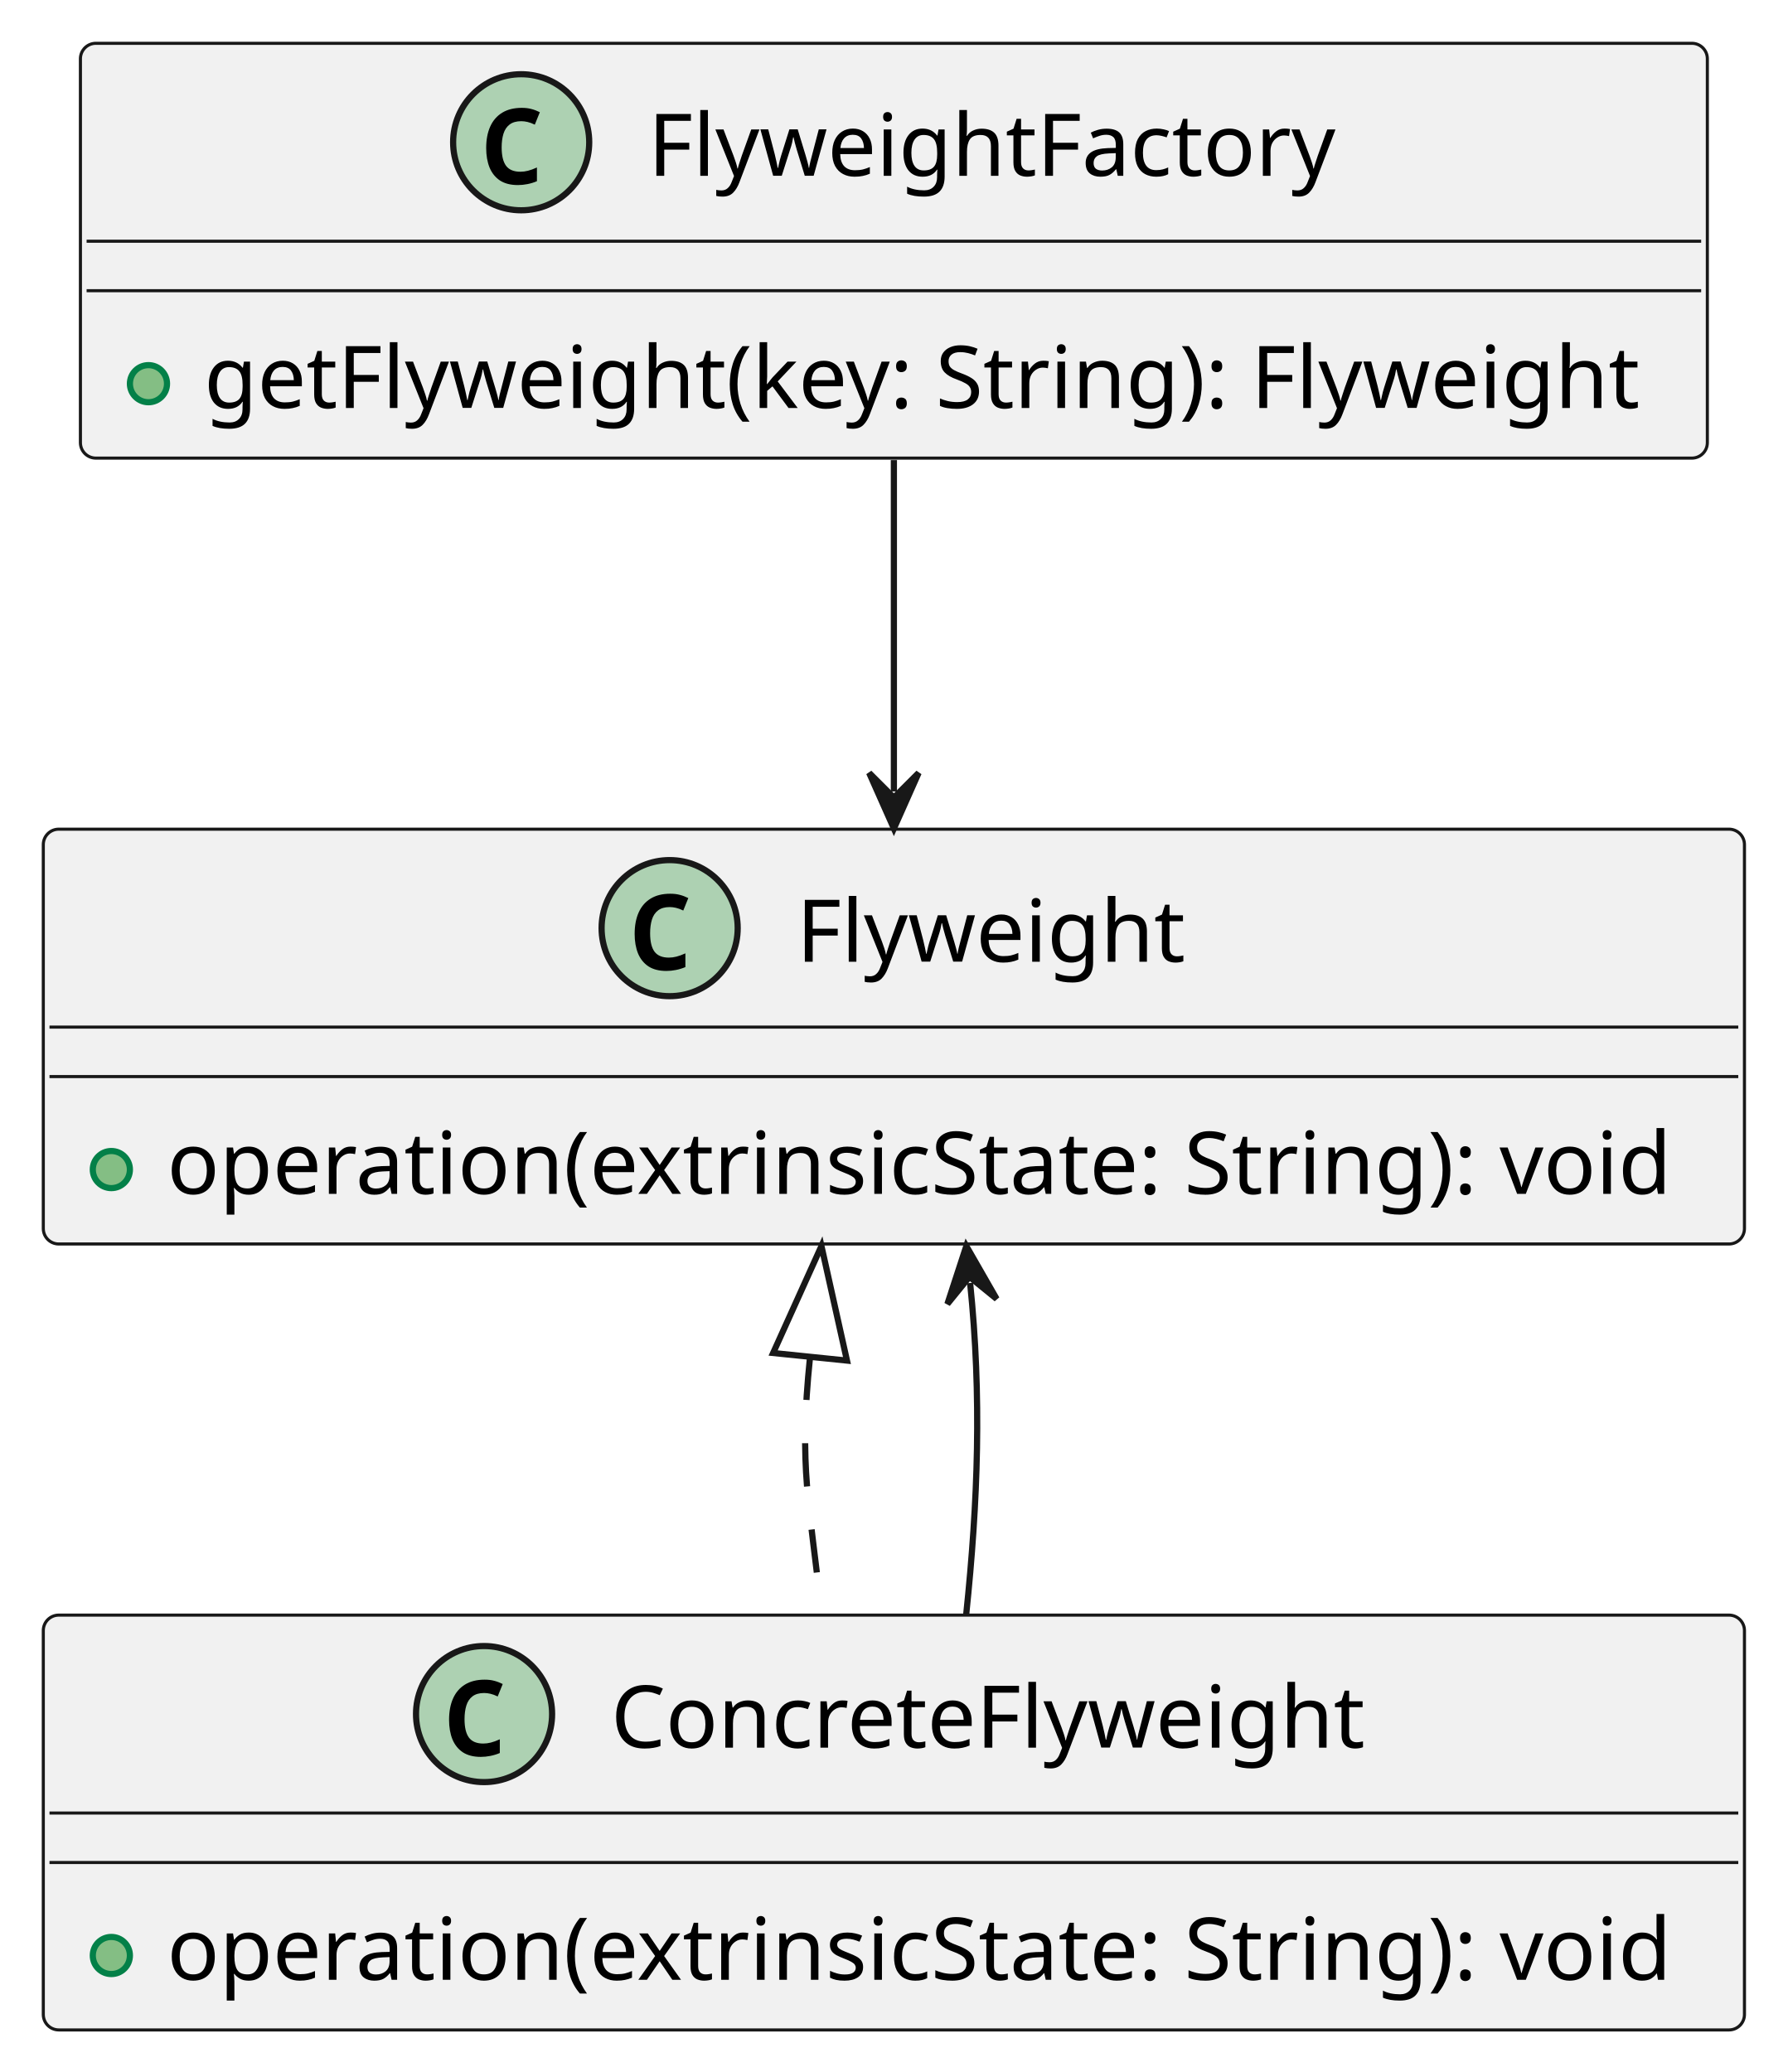
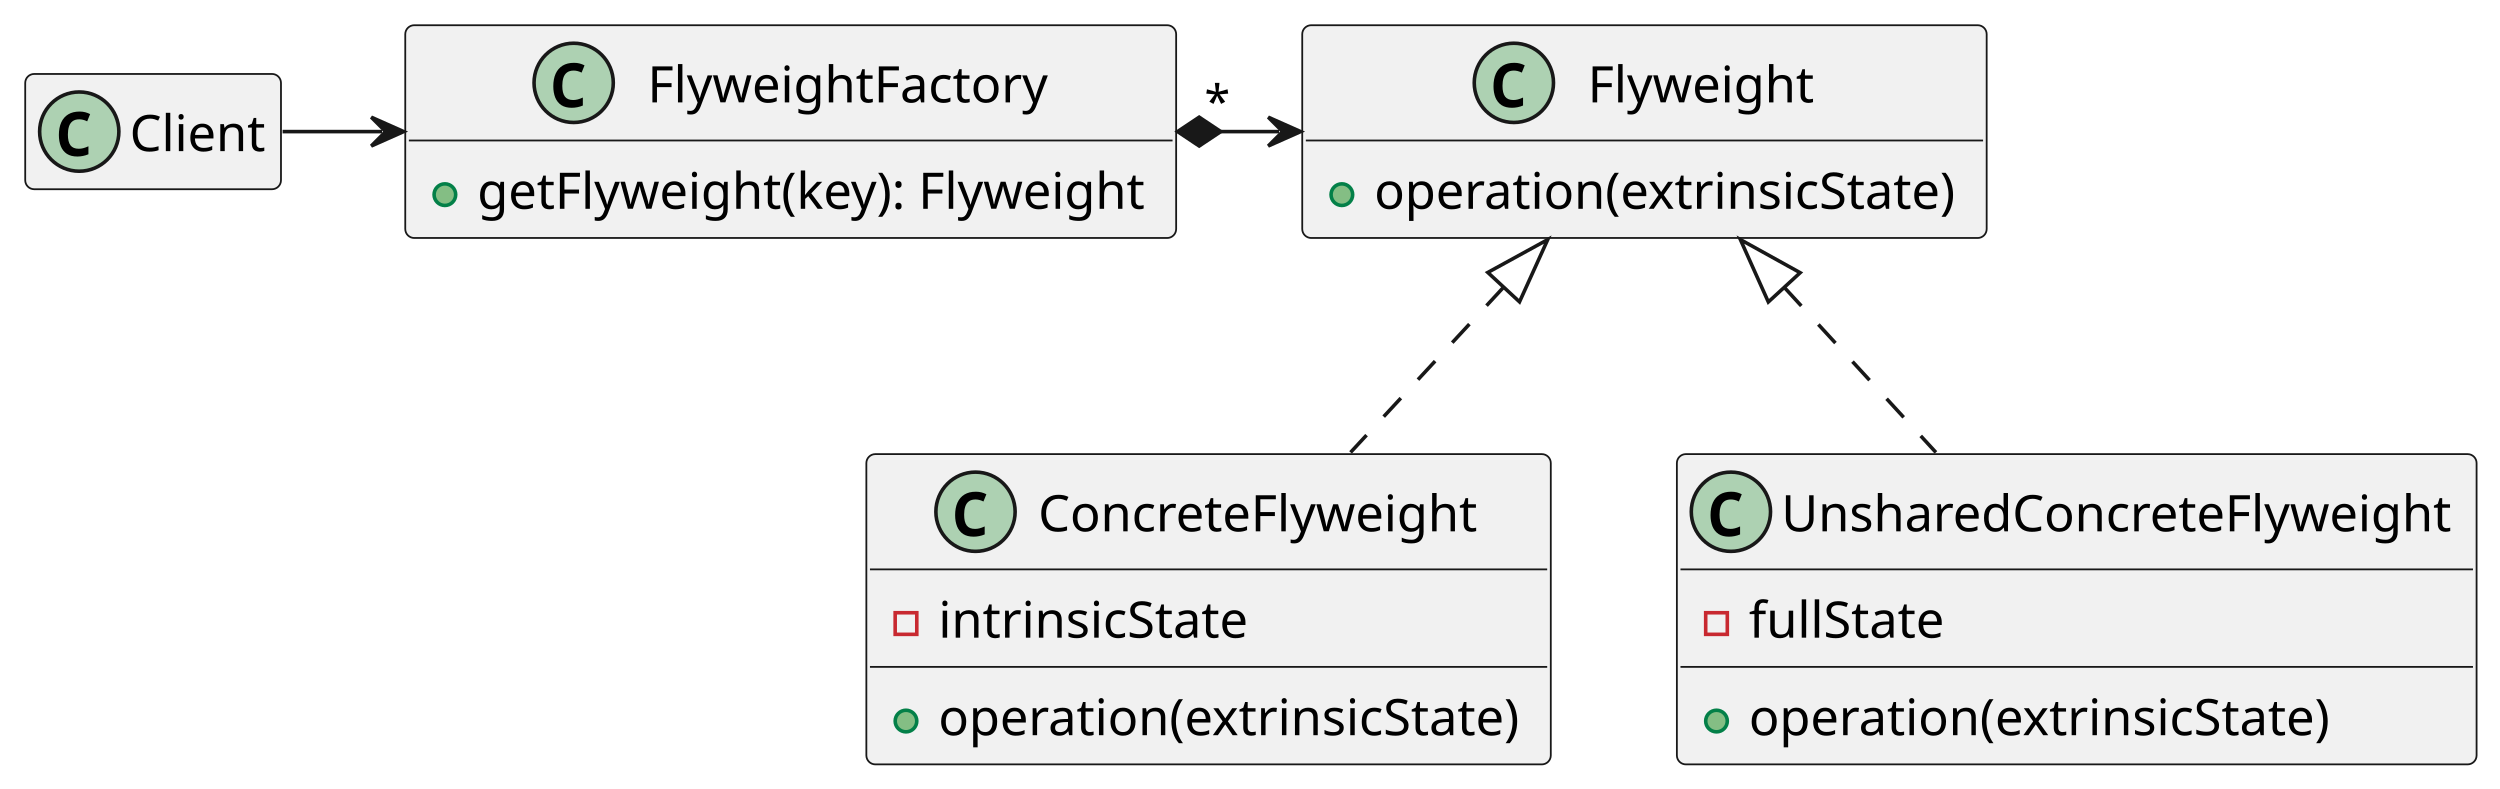
- <svg xmlns="http://www.w3.org/2000/svg" contentStyleType="text/css" height="335px" preserveAspectRatio="none" style="width:289px;height:335px;background:#FFFFFF;" version="1.1" viewBox="0 0 289 335" width="289px" zoomAndPan="magnify">
+ <svg xmlns="http://www.w3.org/2000/svg" contentStyleType="text/css" height="219px" preserveAspectRatio="none" style="width:694px;height:219px;background:#FFFFFF;" version="1.1" viewBox="0 0 694 219" width="694px" zoomAndPan="magnify">
  <defs />
  <g>
+     <g id="elem_Client">
+       <rect codeLine="3" fill="#F1F1F1" height="32" id="Client" rx="2.5" ry="2.5" style="stroke:#181818;stroke-width:0.5;" width="71" x="7" y="20.53" />
+       <ellipse cx="22" cy="36.53" fill="#ADD1B2" rx="11" ry="11" style="stroke:#181818;stroke-width:1.0;" />
+       <path d="M21.469,43.452 Q19.719,43.452 18.578,42.718 Q17.453,41.968 16.891,40.624 Q16.344,39.264 16.344,37.468 Q16.344,35.436 17,33.983 Q17.656,32.53 18.938,31.749 Q20.219,30.968 22.094,30.968 Q22.984,30.968 23.656,31.155 Q24.328,31.327 25.016,31.671 L24.203,33.686 Q23.578,33.374 23.031,33.249 Q22.5,33.124 22.016,33.124 Q20.844,33.124 20.141,33.655 Q19.438,34.186 19.141,35.139 Q18.844,36.093 18.844,37.358 Q18.844,39.374 19.562,40.343 Q20.281,41.296 21.875,41.296 Q22.469,41.296 23.094,41.139 Q23.719,40.983 24.547,40.608 L24.547,42.827 Q23.812,43.139 23.016,43.296 Q22.234,43.452 21.469,43.452 Z " fill="#000000" />
+       <text fill="#000000" font-family="sans-serif" font-size="14" lengthAdjust="spacing" textLength="39" x="36" y="41.962">Client</text>
+     </g>
    <g id="elem_Flyweight">
-       <rect codeLine="1" fill="#F1F1F1" height="67.068" id="Flyweight" rx="2.5" ry="2.5" style="stroke:#181818;stroke-width:0.5;" width="275" x="7" y="134.06" />
-       <ellipse cx="108.25" cy="150.06" fill="#ADD1B2" rx="11" ry="11" style="stroke:#181818;stroke-width:1.0;" />
-       <path d="M107.719,156.982 Q105.969,156.982 104.828,156.248 Q103.703,155.498 103.141,154.154 Q102.594,152.794 102.594,150.998 Q102.594,148.966 103.25,147.513 Q103.906,146.06 105.188,145.279 Q106.469,144.498 108.344,144.498 Q109.234,144.498 109.906,144.685 Q110.578,144.857 111.266,145.201 L110.453,147.216 Q109.828,146.904 109.281,146.779 Q108.75,146.654 108.266,146.654 Q107.094,146.654 106.391,147.185 Q105.688,147.716 105.391,148.669 Q105.094,149.623 105.094,150.888 Q105.094,152.904 105.812,153.873 Q106.531,154.826 108.125,154.826 Q108.719,154.826 109.344,154.669 Q109.969,154.513 110.797,154.138 L110.797,156.357 Q110.062,156.669 109.266,156.826 Q108.484,156.982 107.719,156.982 Z " fill="#000000" />
-       <text fill="#000000" font-family="sans-serif" font-size="14" lengthAdjust="spacing" textLength="64" x="128.75" y="155.492">Flyweight</text>
-       <line style="stroke:#181818;stroke-width:0.5;" x1="8" x2="281" y1="166.06" y2="166.06" />
-       <line style="stroke:#181818;stroke-width:0.5;" x1="8" x2="281" y1="174.06" y2="174.06" />
-       <ellipse cx="18" cy="189.094" fill="#84BE84" rx="3" ry="3" style="stroke:#038048;stroke-width:1.0;" />
-       <text fill="#000000" font-family="sans-serif" font-size="14" lengthAdjust="spacing" textLength="249" x="27" y="193.026">operation(extrinsicState: String): void</text>
+       <rect codeLine="5" fill="#F1F1F1" height="59.068" id="Flyweight" rx="2.5" ry="2.5" style="stroke:#181818;stroke-width:0.5;" width="190" x="361.5" y="7" />
+       <ellipse cx="420.25" cy="23" fill="#ADD1B2" rx="11" ry="11" style="stroke:#181818;stroke-width:1.0;" />
+       <path d="M419.719,29.922 Q417.969,29.922 416.828,29.188 Q415.703,28.438 415.141,27.094 Q414.594,25.734 414.594,23.938 Q414.594,21.906 415.25,20.453 Q415.906,19 417.188,18.219 Q418.469,17.438 420.344,17.438 Q421.234,17.438 421.906,17.625 Q422.578,17.797 423.266,18.141 L422.453,20.156 Q421.828,19.844 421.281,19.719 Q420.75,19.594 420.266,19.594 Q419.094,19.594 418.391,20.125 Q417.688,20.656 417.391,21.609 Q417.094,22.562 417.094,23.828 Q417.094,25.844 417.812,26.812 Q418.531,27.766 420.125,27.766 Q420.719,27.766 421.344,27.609 Q421.969,27.453 422.797,27.078 L422.797,29.297 Q422.062,29.609 421.266,29.766 Q420.484,29.922 419.719,29.922 Z " fill="#000000" />
+       <text fill="#000000" font-family="sans-serif" font-size="14" lengthAdjust="spacing" textLength="64" x="440.75" y="28.432">Flyweight</text>
+       <line style="stroke:#181818;stroke-width:0.5;" x1="362.5" x2="550.5" y1="39" y2="39" />
+       <ellipse cx="372.5" cy="54.034" fill="#84BE84" rx="3" ry="3" style="stroke:#038048;stroke-width:1.0;" />
+       <text fill="#000000" font-family="sans-serif" font-size="14" lengthAdjust="spacing" textLength="164" x="381.5" y="57.966">operation(extrinsicState)</text>
+     </g>
+     <g id="elem_FlyweightFactory">
+       <rect codeLine="10" fill="#F1F1F1" height="59.068" id="FlyweightFactory" rx="2.5" ry="2.5" style="stroke:#181818;stroke-width:0.5;" width="214" x="112.5" y="7" />
+       <ellipse cx="159.25" cy="23" fill="#ADD1B2" rx="11" ry="11" style="stroke:#181818;stroke-width:1.0;" />
+       <path d="M158.719,29.922 Q156.969,29.922 155.828,29.188 Q154.703,28.438 154.141,27.094 Q153.594,25.734 153.594,23.938 Q153.594,21.906 154.25,20.453 Q154.906,19 156.188,18.219 Q157.469,17.438 159.344,17.438 Q160.234,17.438 160.906,17.625 Q161.578,17.797 162.266,18.141 L161.453,20.156 Q160.828,19.844 160.281,19.719 Q159.75,19.594 159.266,19.594 Q158.094,19.594 157.391,20.125 Q156.688,20.656 156.391,21.609 Q156.094,22.562 156.094,23.828 Q156.094,25.844 156.812,26.812 Q157.531,27.766 159.125,27.766 Q159.719,27.766 160.344,27.609 Q160.969,27.453 161.797,27.078 L161.797,29.297 Q161.062,29.609 160.266,29.766 Q159.484,29.922 158.719,29.922 Z " fill="#000000" />
+       <text fill="#000000" font-family="sans-serif" font-size="14" lengthAdjust="spacing" textLength="112" x="179.75" y="28.432">FlyweightFactory</text>
+       <line style="stroke:#181818;stroke-width:0.5;" x1="113.5" x2="325.5" y1="39" y2="39" />
+       <ellipse cx="123.5" cy="54.034" fill="#84BE84" rx="3" ry="3" style="stroke:#038048;stroke-width:1.0;" />
+       <text fill="#000000" font-family="sans-serif" font-size="14" lengthAdjust="spacing" textLength="188" x="132.5" y="57.966">getFlyweight(key): Flyweight</text>
    </g>
    <g id="elem_ConcreteFlyweight">
-       <rect codeLine="5" fill="#F1F1F1" height="67.068" id="ConcreteFlyweight" rx="2.5" ry="2.5" style="stroke:#181818;stroke-width:0.5;" width="275" x="7" y="261.13" />
-       <ellipse cx="78.25" cy="277.13" fill="#ADD1B2" rx="11" ry="11" style="stroke:#181818;stroke-width:1.0;" />
-       <path d="M77.719,284.052 Q75.969,284.052 74.828,283.317 Q73.703,282.567 73.141,281.224 Q72.594,279.864 72.594,278.067 Q72.594,276.036 73.25,274.583 Q73.906,273.13 75.188,272.349 Q76.469,271.567 78.344,271.567 Q79.234,271.567 79.906,271.755 Q80.578,271.927 81.266,272.271 L80.453,274.286 Q79.828,273.974 79.281,273.849 Q78.75,273.724 78.266,273.724 Q77.094,273.724 76.391,274.255 Q75.688,274.786 75.391,275.739 Q75.094,276.692 75.094,277.958 Q75.094,279.974 75.812,280.942 Q76.531,281.896 78.125,281.896 Q78.719,281.896 79.344,281.739 Q79.969,281.583 80.797,281.208 L80.797,283.427 Q80.062,283.739 79.266,283.896 Q78.484,284.052 77.719,284.052 Z " fill="#000000" />
-       <text fill="#000000" font-family="sans-serif" font-size="14" lengthAdjust="spacing" textLength="124" x="98.75" y="282.562">ConcreteFlyweight</text>
-       <line style="stroke:#181818;stroke-width:0.5;" x1="8" x2="281" y1="293.13" y2="293.13" />
-       <line style="stroke:#181818;stroke-width:0.5;" x1="8" x2="281" y1="301.13" y2="301.13" />
-       <ellipse cx="18" cy="316.164" fill="#84BE84" rx="3" ry="3" style="stroke:#038048;stroke-width:1.0;" />
-       <text fill="#000000" font-family="sans-serif" font-size="14" lengthAdjust="spacing" textLength="249" x="27" y="320.096">operation(extrinsicState: String): void</text>
+       <rect codeLine="14" fill="#F1F1F1" height="86.136" id="ConcreteFlyweight" rx="2.5" ry="2.5" style="stroke:#181818;stroke-width:0.5;" width="190" x="240.5" y="126.06" />
+       <ellipse cx="270.8" cy="142.06" fill="#ADD1B2" rx="11" ry="11" style="stroke:#181818;stroke-width:1.0;" />
+       <path d="M270.269,148.982 Q268.519,148.982 267.378,148.248 Q266.253,147.498 265.691,146.154 Q265.144,144.794 265.144,142.998 Q265.144,140.966 265.8,139.513 Q266.456,138.06 267.738,137.279 Q269.019,136.498 270.894,136.498 Q271.784,136.498 272.456,136.685 Q273.128,136.857 273.816,137.201 L273.003,139.216 Q272.378,138.904 271.831,138.779 Q271.3,138.654 270.816,138.654 Q269.644,138.654 268.941,139.185 Q268.238,139.716 267.941,140.669 Q267.644,141.623 267.644,142.888 Q267.644,144.904 268.363,145.873 Q269.081,146.826 270.675,146.826 Q271.269,146.826 271.894,146.669 Q272.519,146.513 273.347,146.138 L273.347,148.357 Q272.613,148.669 271.816,148.826 Q271.034,148.982 270.269,148.982 Z " fill="#000000" />
+       <text fill="#000000" font-family="sans-serif" font-size="14" lengthAdjust="spacing" textLength="124" x="288.2" y="147.492">ConcreteFlyweight</text>
+       <line style="stroke:#181818;stroke-width:0.5;" x1="241.5" x2="429.5" y1="158.06" y2="158.06" />
+       <rect fill="none" height="6" style="stroke:#C82930;stroke-width:1.0;" width="6" x="248.5" y="170.094" />
+       <text fill="#000000" font-family="sans-serif" font-size="14" lengthAdjust="spacing" textLength="89" x="260.5" y="177.026">intrinsicState</text>
+       <line style="stroke:#181818;stroke-width:0.5;" x1="241.5" x2="429.5" y1="185.128" y2="185.128" />
+       <ellipse cx="251.5" cy="200.162" fill="#84BE84" rx="3" ry="3" style="stroke:#038048;stroke-width:1.0;" />
+       <text fill="#000000" font-family="sans-serif" font-size="14" lengthAdjust="spacing" textLength="164" x="260.5" y="204.094">operation(extrinsicState)</text>
    </g>
-     <g id="elem_FlyweightFactory">
-       <rect codeLine="9" fill="#F1F1F1" height="67.068" id="FlyweightFactory" rx="2.5" ry="2.5" style="stroke:#181818;stroke-width:0.5;" width="263" x="13" y="7" />
-       <ellipse cx="84.25" cy="23" fill="#ADD1B2" rx="11" ry="11" style="stroke:#181818;stroke-width:1.0;" />
-       <path d="M83.719,29.922 Q81.969,29.922 80.828,29.188 Q79.703,28.438 79.141,27.094 Q78.594,25.734 78.594,23.938 Q78.594,21.906 79.25,20.453 Q79.906,19 81.188,18.219 Q82.469,17.438 84.344,17.438 Q85.234,17.438 85.906,17.625 Q86.578,17.797 87.266,18.141 L86.453,20.156 Q85.828,19.844 85.281,19.719 Q84.75,19.594 84.266,19.594 Q83.094,19.594 82.391,20.125 Q81.688,20.656 81.391,21.609 Q81.094,22.562 81.094,23.828 Q81.094,25.844 81.812,26.812 Q82.531,27.766 84.125,27.766 Q84.719,27.766 85.344,27.609 Q85.969,27.453 86.797,27.078 L86.797,29.297 Q86.062,29.609 85.266,29.766 Q84.484,29.922 83.719,29.922 Z " fill="#000000" />
-       <text fill="#000000" font-family="sans-serif" font-size="14" lengthAdjust="spacing" textLength="112" x="104.75" y="28.432">FlyweightFactory</text>
-       <line style="stroke:#181818;stroke-width:0.5;" x1="14" x2="275" y1="39" y2="39" />
-       <line style="stroke:#181818;stroke-width:0.5;" x1="14" x2="275" y1="47" y2="47" />
-       <ellipse cx="24" cy="62.034" fill="#84BE84" rx="3" ry="3" style="stroke:#038048;stroke-width:1.0;" />
-       <text fill="#000000" font-family="sans-serif" font-size="14" lengthAdjust="spacing" textLength="237" x="33" y="65.966">getFlyweight(key: String): Flyweight</text>
+     <g id="elem_UnsharedConcreteFlyweight">
+       <rect codeLine="19" fill="#F1F1F1" height="86.136" id="UnsharedConcreteFlyweight" rx="2.5" ry="2.5" style="stroke:#181818;stroke-width:0.5;" width="222" x="465.5" y="126.06" />
+       <ellipse cx="480.5" cy="142.06" fill="#ADD1B2" rx="11" ry="11" style="stroke:#181818;stroke-width:1.0;" />
+       <path d="M479.969,148.982 Q478.219,148.982 477.078,148.248 Q475.953,147.498 475.391,146.154 Q474.844,144.794 474.844,142.998 Q474.844,140.966 475.5,139.513 Q476.156,138.06 477.438,137.279 Q478.719,136.498 480.594,136.498 Q481.484,136.498 482.156,136.685 Q482.828,136.857 483.516,137.201 L482.703,139.216 Q482.078,138.904 481.531,138.779 Q481,138.654 480.516,138.654 Q479.344,138.654 478.641,139.185 Q477.938,139.716 477.641,140.669 Q477.344,141.623 477.344,142.888 Q477.344,144.904 478.062,145.873 Q478.781,146.826 480.375,146.826 Q480.969,146.826 481.594,146.669 Q482.219,146.513 483.047,146.138 L483.047,148.357 Q482.312,148.669 481.516,148.826 Q480.734,148.982 479.969,148.982 Z " fill="#000000" />
+       <text fill="#000000" font-family="sans-serif" font-size="14" lengthAdjust="spacing" textLength="190" x="494.5" y="147.492">UnsharedConcreteFlyweight</text>
+       <line style="stroke:#181818;stroke-width:0.5;" x1="466.5" x2="686.5" y1="158.06" y2="158.06" />
+       <rect fill="none" height="6" style="stroke:#C82930;stroke-width:1.0;" width="6" x="473.5" y="170.094" />
+       <text fill="#000000" font-family="sans-serif" font-size="14" lengthAdjust="spacing" textLength="56" x="485.5" y="177.026">fullState</text>
+       <line style="stroke:#181818;stroke-width:0.5;" x1="466.5" x2="686.5" y1="185.128" y2="185.128" />
+       <ellipse cx="476.5" cy="200.162" fill="#84BE84" rx="3" ry="3" style="stroke:#038048;stroke-width:1.0;" />
+       <text fill="#000000" font-family="sans-serif" font-size="14" lengthAdjust="spacing" textLength="164" x="485.5" y="204.094">operation(extrinsicState)</text>
    </g>
    <g id="link_Flyweight_ConcreteFlyweight">
-       <path d="M130.949,219.366 C129.059,237.746 130.9,242.68 132.81,261.03 " fill="none" id="Flyweight-backto-ConcreteFlyweight" style="stroke:#181818;stroke-width:1.0;stroke-dasharray:7.0,7.0;" />
-       <polygon fill="none" points="132.79,201.46,124.98,218.752,136.917,219.979,132.79,201.46" style="stroke:#181818;stroke-width:1.0;" />
+       <path d="M417.414,79.712 C401.324,97.072 392.83,106.25 374.91,125.59 " fill="none" id="Flyweight-backto-ConcreteFlyweight" style="stroke:#181818;stroke-width:1.0;stroke-dasharray:7.0,7.0;" />
+       <polygon fill="none" points="429.65,66.51,413.014,75.633,421.815,83.79,429.65,66.51" style="stroke:#181818;stroke-width:1.0;" />
    </g>
-     <g id="link_ConcreteFlyweight_Flyweight">
-       <path codeLine="14" d="M156.19,261.03 C158.1,242.68 158.714,225.809 156.824,207.429 " fill="none" id="ConcreteFlyweight-to-Flyweight" style="stroke:#181818;stroke-width:1.0;" />
-       <polygon fill="#181818" points="156.21,201.46,153.152,210.822,156.721,206.434,161.11,210.004,156.21,201.46" style="stroke:#181818;stroke-width:1.0;" />
+     <g id="link_Flyweight_UnsharedConcreteFlyweight">
+       <path d="M495.308,79.765 C511.258,97.125 519.65,106.25 537.41,125.59 " fill="none" id="Flyweight-backto-UnsharedConcreteFlyweight" style="stroke:#181818;stroke-width:1.0;stroke-dasharray:7.0,7.0;" />
+       <polygon fill="none" points="483.13,66.51,490.89,83.824,499.726,75.705,483.13,66.51" style="stroke:#181818;stroke-width:1.0;" />
+     </g>
+     <g id="link_Client_FlyweightFactory">
+       <path codeLine="24" d="M78.45,36.53 C89.66,36.53 94.86,36.53 106.06,36.53 " fill="none" id="Client-to-FlyweightFactory" style="stroke:#181818;stroke-width:1.0;" />
+       <polygon fill="#181818" points="112.06,36.53,103.06,32.53,107.06,36.53,103.06,40.53,112.06,36.53" style="stroke:#181818;stroke-width:1.0;" />
    </g>
    <g id="link_FlyweightFactory_Flyweight">
-       <path codeLine="13" d="M144.5,74.39 C144.5,92.77 144.5,109.61 144.5,127.96 " fill="none" id="FlyweightFactory-to-Flyweight" style="stroke:#181818;stroke-width:1.0;" />
-       <polygon fill="#181818" points="144.5,133.96,148.5,124.96,144.5,128.96,140.5,124.96,144.5,133.96" style="stroke:#181818;stroke-width:1.0;" />
+       <path codeLine="25" d="M338.89,36.53 C350.28,36.53 343.67,36.53 355.06,36.53 " fill="none" id="FlyweightFactory-Flyweight" style="stroke:#181818;stroke-width:1.0;" />
+       <polygon fill="#181818" points="326.89,36.53,332.89,40.53,338.89,36.53,332.89,32.53,326.89,36.53" style="stroke:#181818;stroke-width:1.0;" />
+       <polygon fill="#181818" points="361.06,36.53,352.06,32.53,356.06,36.53,352.06,40.53,361.06,36.53" style="stroke:#181818;stroke-width:1.0;" />
+       <text fill="#000000" font-family="sans-serif" font-size="13" lengthAdjust="spacing" textLength="7" x="334.34" y="32.879">*</text>
    </g>
  </g>
</svg>
